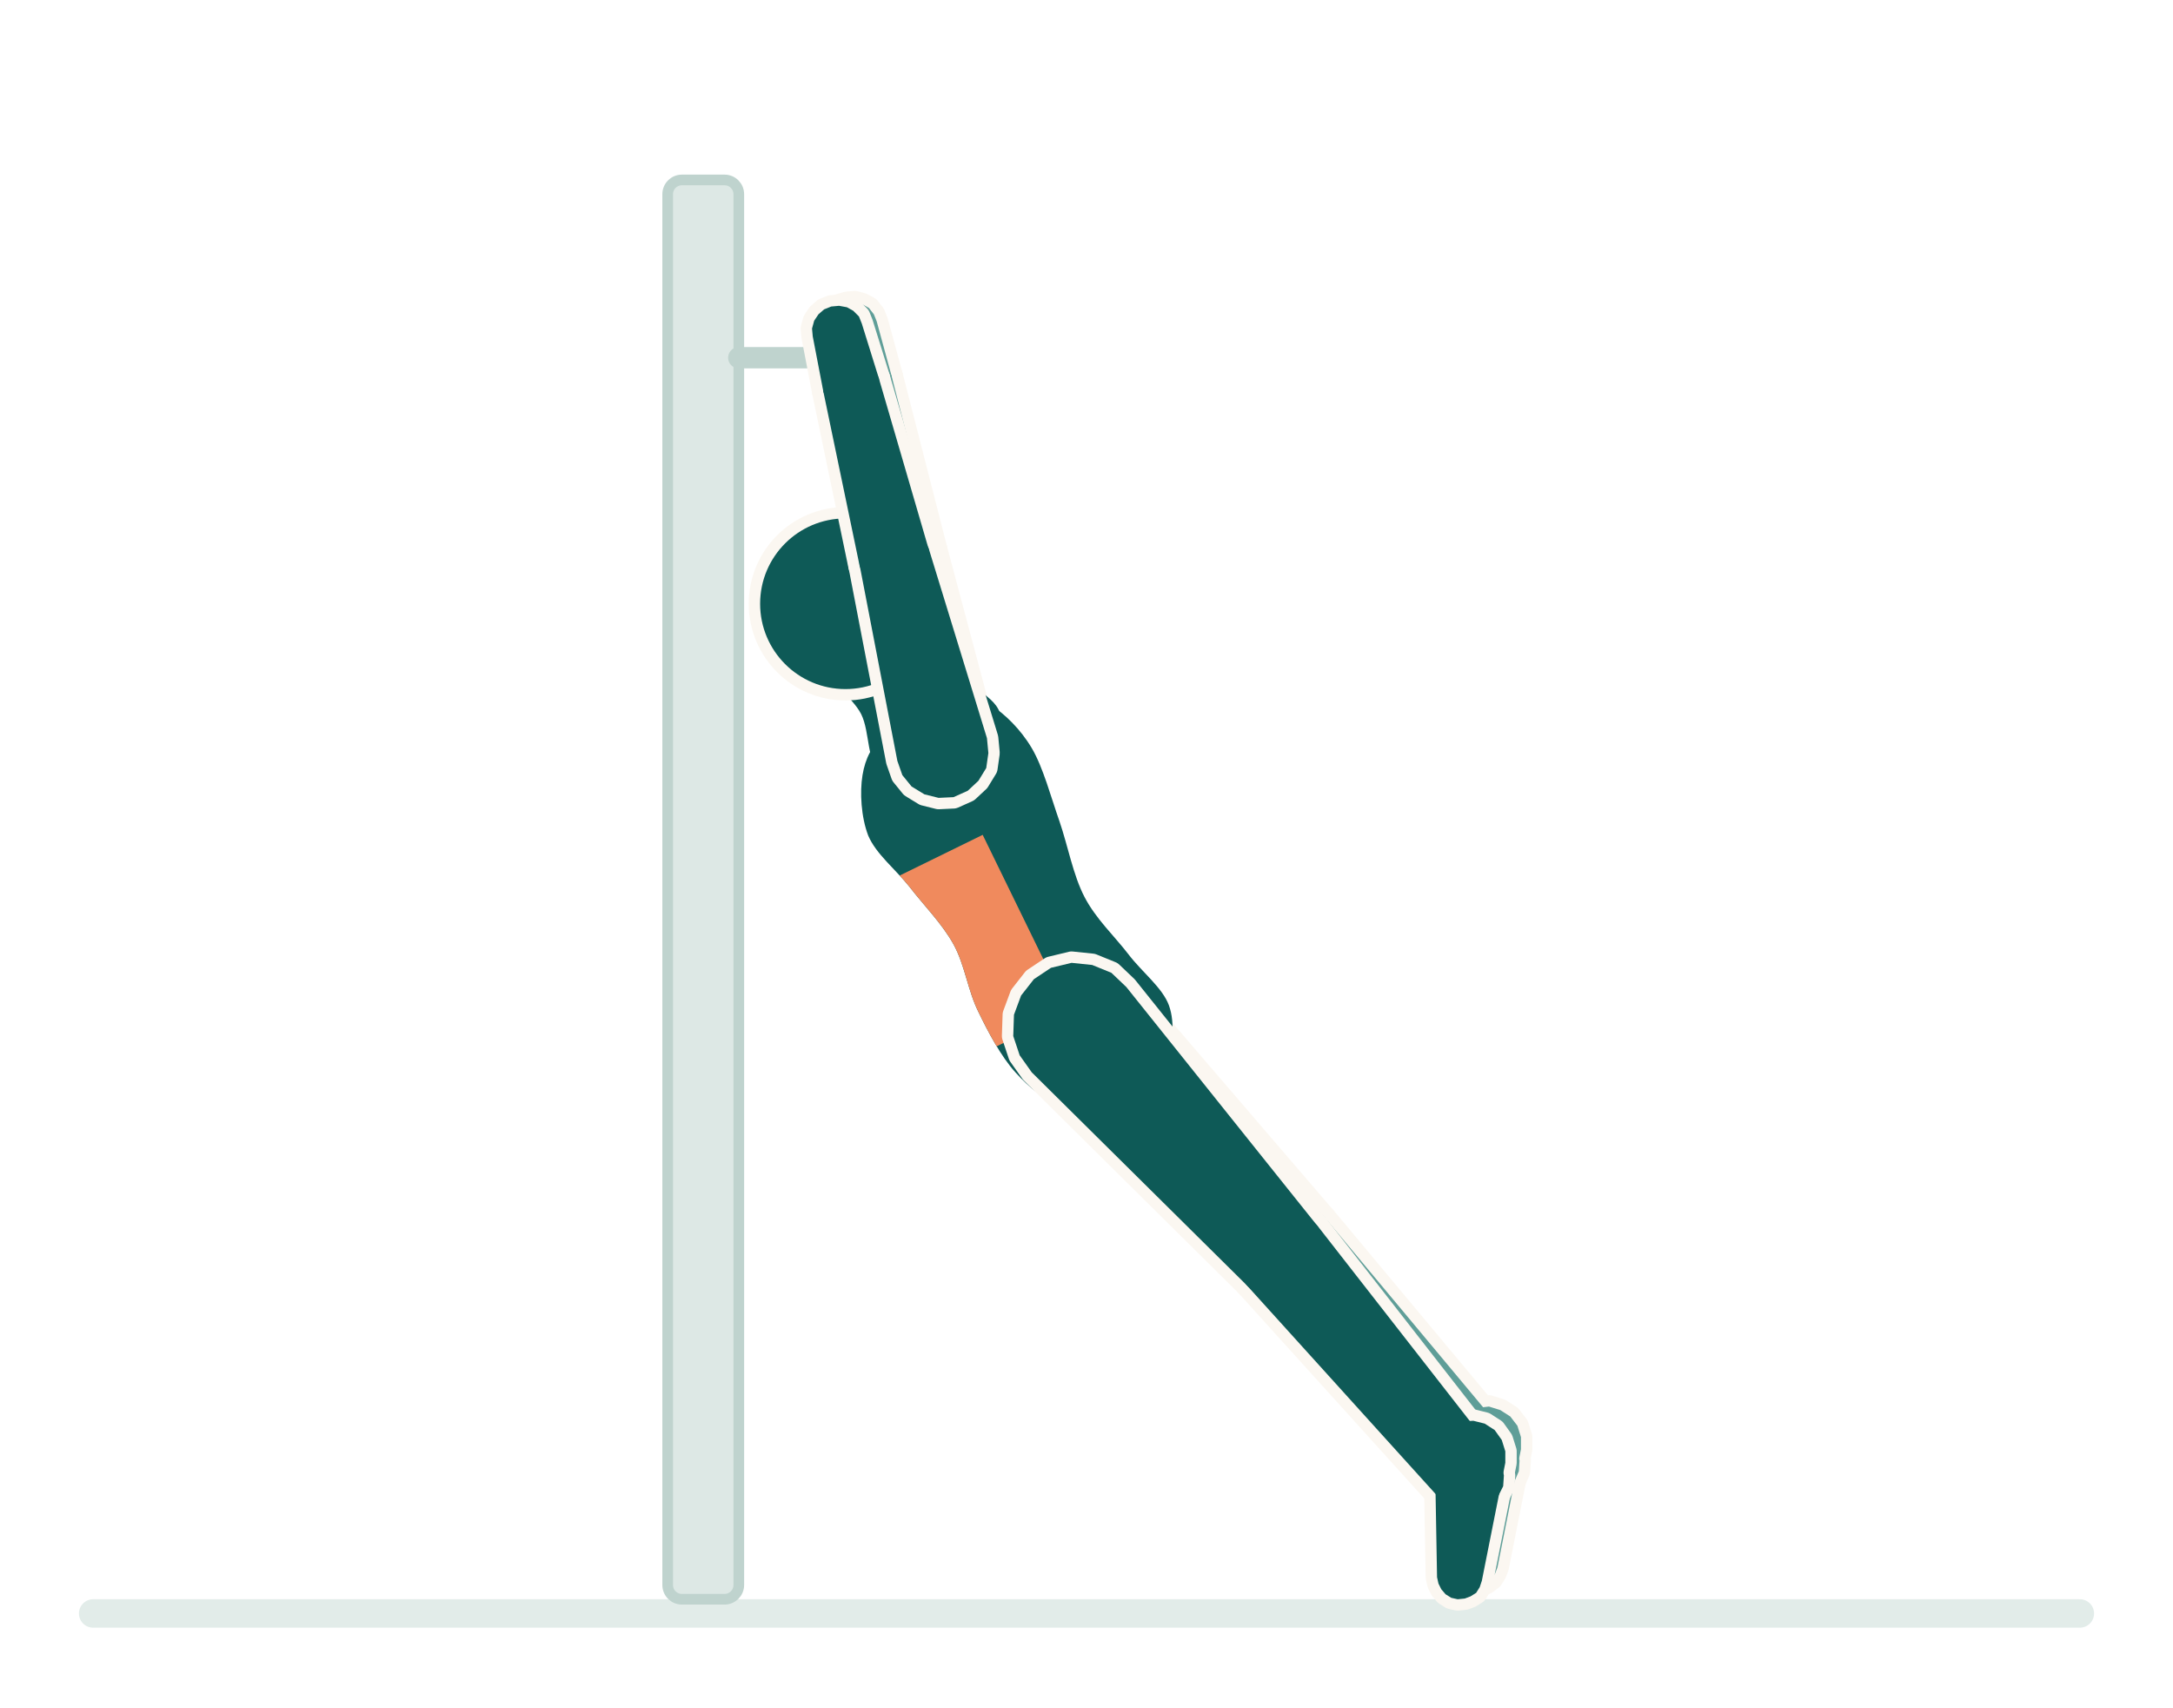
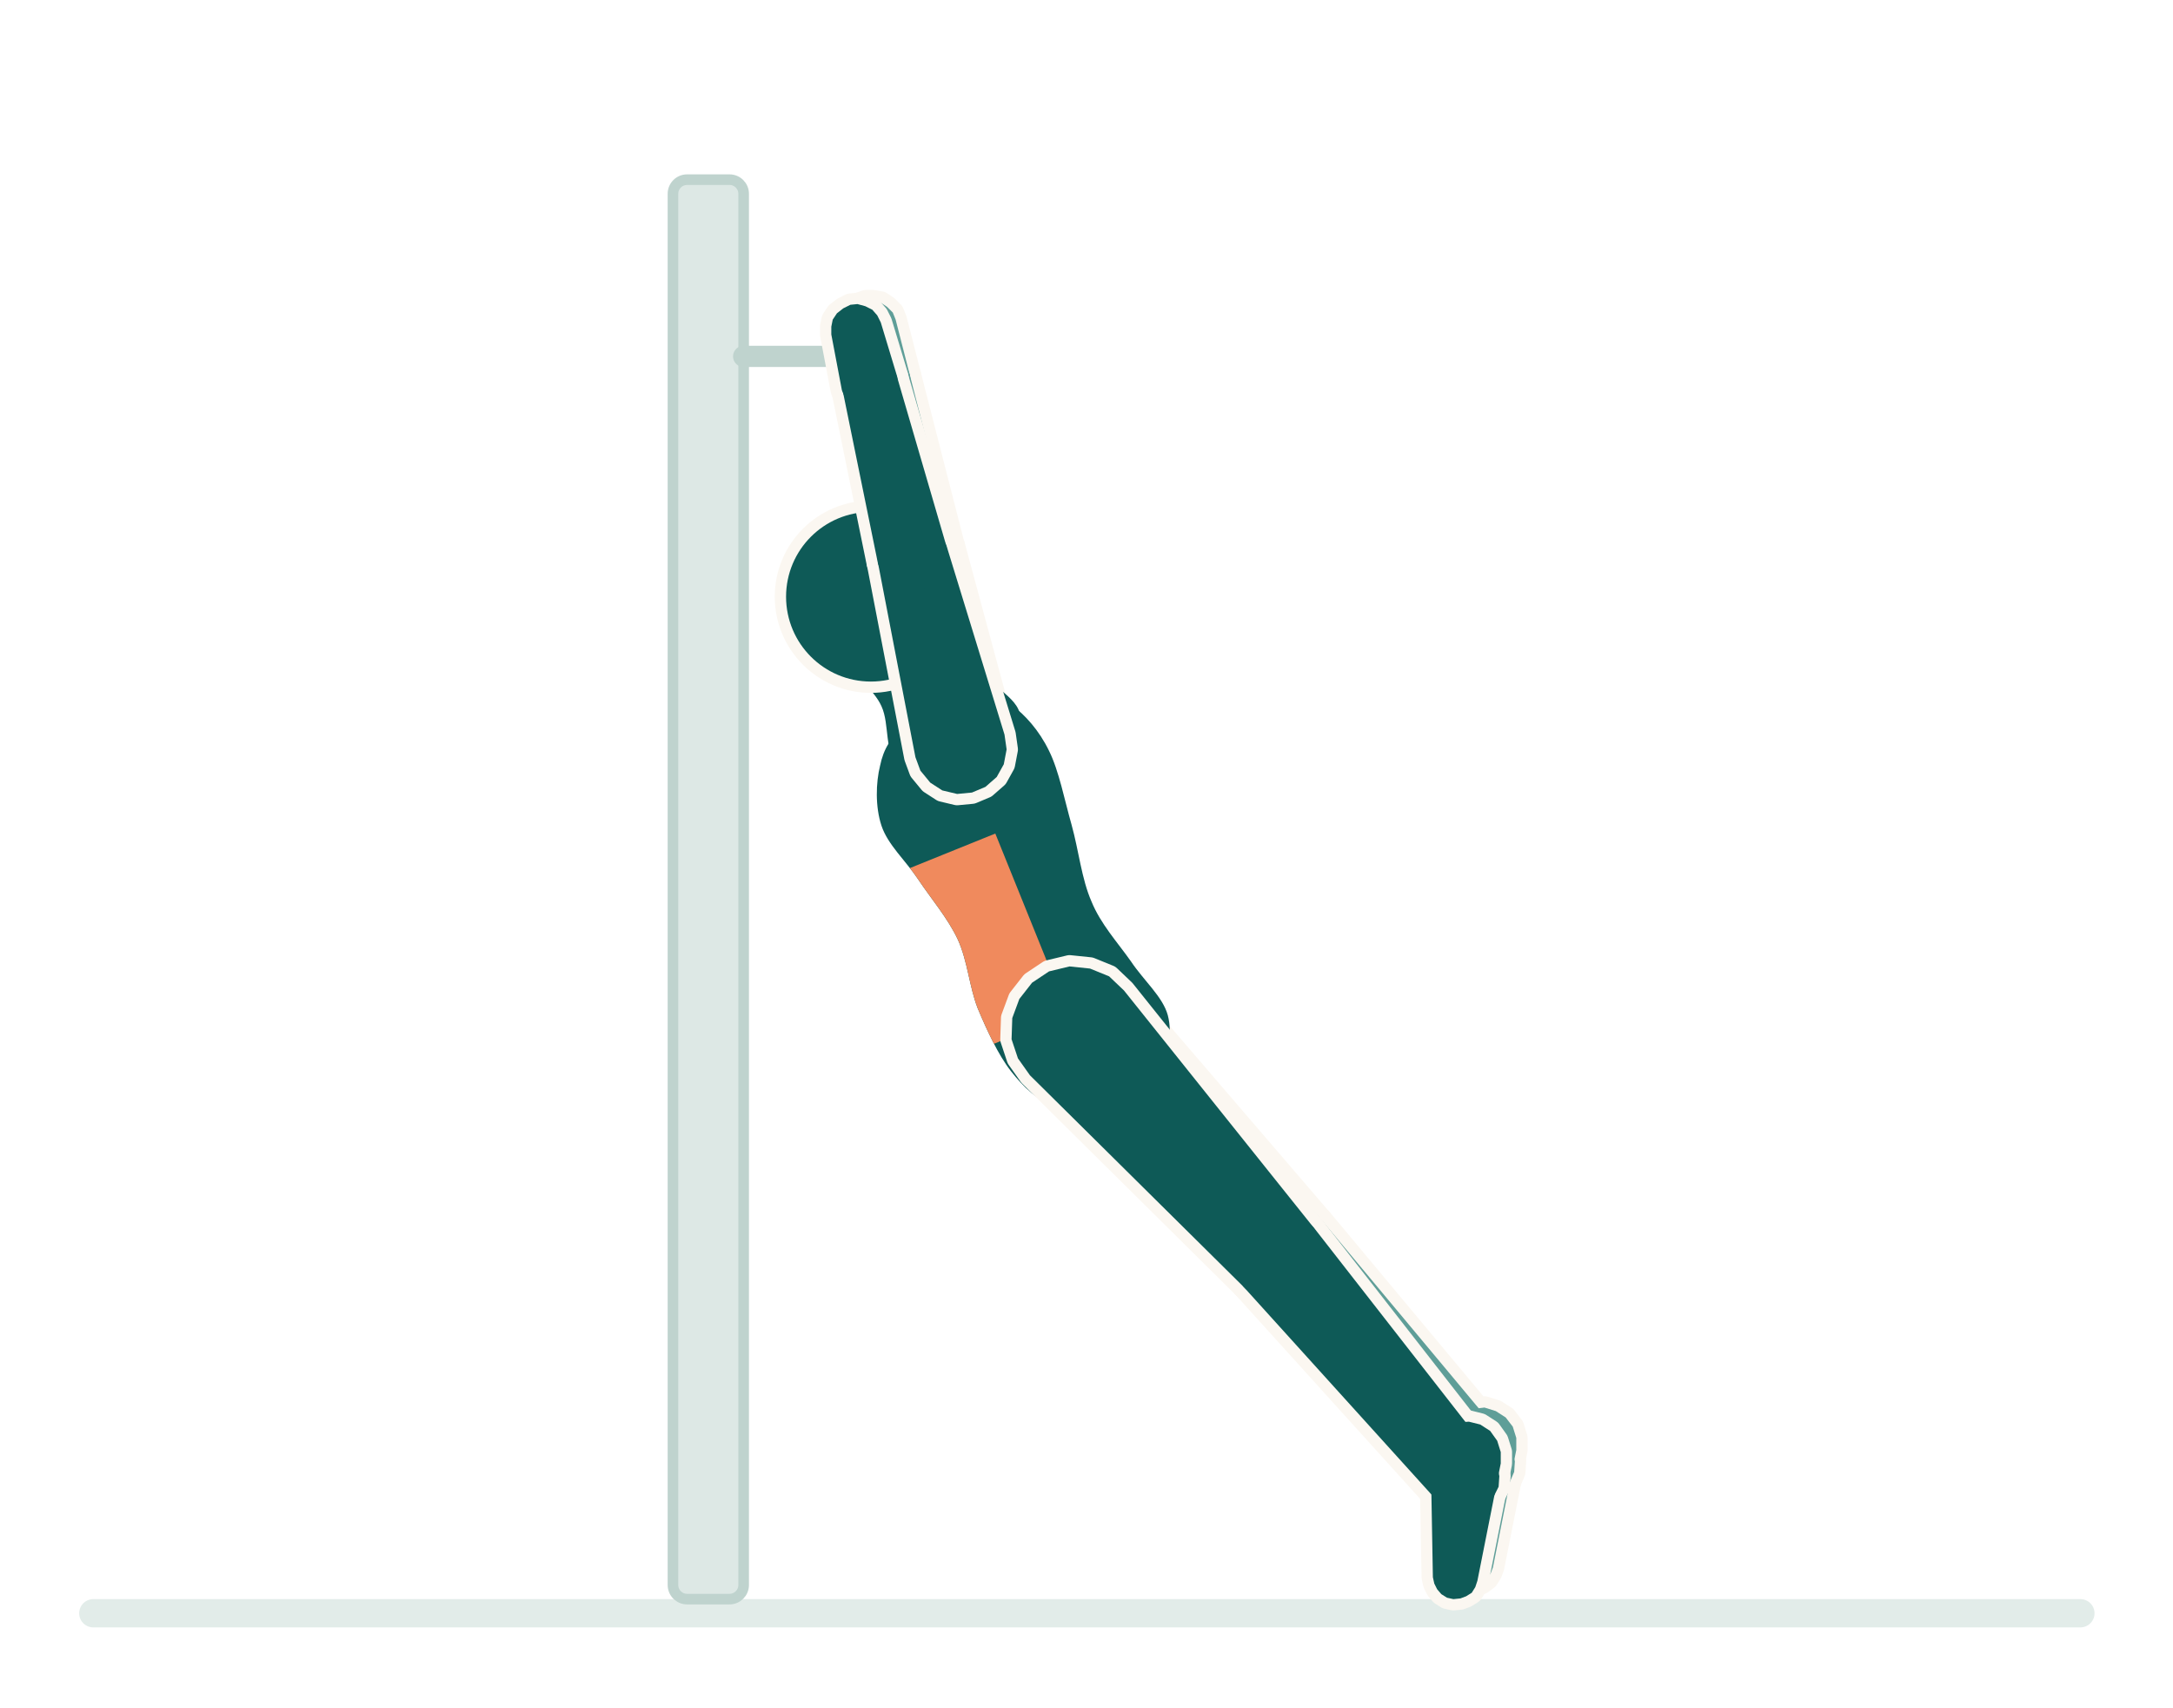
- <svg xmlns="http://www.w3.org/2000/svg" viewBox="-151.4 -144.4 305.6 240.1" width="280" height="220">
+ <svg xmlns="http://www.w3.org/2000/svg" viewBox="-152 -145.7 307.4 241.5" width="280" height="220">
  <defs>
    <clipPath id="ej-013-torso">
-       <path d="M-26.9 -41.4C-28.8 -39.5 -29.7 -37.8 -30.1 -35.4C-30.5 -33 -30.3 -29.5 -29.3 -26.9C-28.2 -24.3 -25.5 -22.2 -23.5 -19.7C-21.5 -17.1 -18.9 -14.5 -17.3 -11.6C-15.7 -8.7 -15.3 -5.1 -13.8 -2.1C-12.4 0.8 -10.6 4.2 -8.6 6.4C-6.6 8.6 -4.5 10.4 -1.9 10.9C0.7 11.5 4.7 10.9 7.1 9.9C9.5 8.9 11.5 7.2 12.5 5C13.5 2.9 13.9 -0.5 13 -3C12.1 -5.5 9.2 -7.7 7.3 -10.2C5.3 -12.8 2.7 -15.2 1.1 -18.3C-0.5 -21.4 -1.2 -25.4 -2.4 -28.9C-3.6 -32.3 -4.7 -36.5 -6.3 -39.2C-7.9 -41.9 -10.1 -44 -12.1 -45.3C-14.1 -46.5 -15.9 -47.3 -18.3 -46.7C-20.8 -46 -24.9 -43.3 -26.9 -41.4Z" />
+       <path d="M-23.9 -43.2C-26 -41.4 -27 -39.8 -27.5 -37.4C-28.1 -35 -28.2 -31.6 -27.3 -28.9C-26.4 -26.2 -23.9 -24 -22.1 -21.3C-20.3 -18.6 -17.9 -15.8 -16.5 -12.8C-15.1 -9.7 -14.9 -6.2 -13.7 -3.1C-12.4 0 -10.8 3.5 -9 5.8C-7.2 8.1 -5.2 10 -2.7 10.8C-0.1 11.5 3.9 11.2 6.3 10.4C8.8 9.6 11 8 12.1 5.9C13.2 3.8 13.9 0.5 13.2 -2.1C12.5 -4.7 9.8 -7 8 -9.7C6.1 -12.4 3.7 -15 2.4 -18.2C1 -21.4 0.6 -25.4 -0.4 -29C-1.4 -32.5 -2.2 -36.7 -3.6 -39.5C-5 -42.4 -7 -44.6 -8.9 -46C-10.8 -47.4 -12.5 -48.3 -15 -47.9C-17.5 -47.4 -21.8 -44.9 -23.9 -43.2Z" />
    </clipPath>
    <clipPath id="ej-013-cuello">
-       <path d="M-16.7 -34.2C-13.9 -35.5 -10.5 -40.9 -10.7 -43.7C-11 -46.5 -16 -48.2 -18.1 -50.8C-20.2 -53.4 -21.1 -57.9 -23.5 -59.4C-25.9 -60.8 -30.6 -60.9 -32.5 -59.5C-34.4 -58.1 -35.5 -53.5 -35.1 -50.9C-34.8 -48.3 -31.6 -46.5 -30.3 -44C-29 -41.4 -29.6 -37.2 -27.4 -35.6C-25.1 -34 -19.4 -32.8 -16.7 -34.2Z" />
+       <path d="M-14.2 -35.2C-11.4 -36.4 -7.6 -41.6 -7.7 -44.4C-7.8 -47.1 -12.7 -49.2 -14.7 -51.9C-16.8 -54.7 -17.5 -59.3 -19.8 -60.8C-22.2 -62.4 -26.8 -62.6 -28.8 -61.3C-30.8 -59.9 -32 -55.4 -31.7 -52.8C-31.5 -50.2 -28.4 -48.3 -27.3 -45.8C-26.1 -43.2 -27 -39.2 -24.8 -37.4C-22.7 -35.7 -17.1 -34.1 -14.2 -35.2Z" />
    </clipPath>
  </defs>
-   <line x1="-138.3" y1="82.5" x2="141.1" y2="82.5" stroke="#E2ECE9" stroke-width="4" stroke-linecap="round" />
-   <rect x="-57.5" y="-119.1" width="10" height="199.6" rx="2" fill="#DDE8E5" stroke="#BFD3CE" stroke-width="1.5" />
-   <path d="M-47.5 -94.1L-32.7 -94.1" fill="none" stroke="#BFD3CE" stroke-width="3" stroke-linecap="round" stroke-linejoin="round" />
-   <circle cx="-32.7" cy="-94.1" r="4.5" fill="#BFD3CE" />
+   <line x1="-138.8" y1="82.5" x2="142.3" y2="82.5" stroke="#E2ECE9" stroke-width="4" stroke-linecap="round" />
+   <rect x="-56.8" y="-120.3" width="10" height="200.8" rx="2" fill="#DDE8E5" stroke="#BFD3CE" stroke-width="1.5" />
+   <path d="M-46.8 -95.3L-29.9 -95.3" fill="none" stroke="#BFD3CE" stroke-width="3" stroke-linecap="round" stroke-linejoin="round" />
+   <circle cx="-29.9" cy="-95.3" r="4.5" fill="#BFD3CE" />
  <g>
-     <path d="M-29.6 -65.3L-29.6 -66.8L-29.2 -68.2L-28.3 -69.5L-27.1 -70.4L-25.7 -70.9L-24.2 -71L-22.7 -70.6L-21.4 -69.9L-20.5 -68.7L-19.8 -67.3L-12.6 -40.3L-12.4 -38.2L-12.8 -36.2L-13.9 -34.4L-15.5 -33.1L-17.5 -32.3L-19.6 -32.2L-21.6 -32.8L-23.4 -34L-24.6 -35.6L-25.3 -37.6Z" fill="#FBF7F1" stroke="#FBF7F1" stroke-width="3.2" stroke-linejoin="round" />
-     <path d="M-33.8 -89.8L-33.8 -91L-33.5 -92.2L-32.8 -93.2L-31.8 -94L-30.7 -94.4L-29.5 -94.5L-28.3 -94.2L-27.3 -93.5L-26.5 -92.6L-26 -91.5L-19.8 -67.3L-19.7 -65.7L-20.1 -64.1L-20.9 -62.8L-22.1 -61.7L-23.6 -61.1L-25.2 -61.1L-26.8 -61.5L-28.1 -62.4L-29.1 -63.7L-29.6 -65.2Z" fill="#FBF7F1" stroke="#FBF7F1" stroke-width="3.2" stroke-linejoin="round" />
-     <path d="M-35.1 -97.7L-35.1 -98.8L-34.8 -99.9L-34.2 -100.8L-33.3 -101.5L-32.3 -101.8L-31.2 -101.9L-30.1 -101.6L-29.2 -101.1L-28.5 -100.2L-28.1 -99.2L-26 -91.5L-25.9 -90.2L-26.2 -89L-26.8 -87.9L-27.8 -87L-29 -86.6L-30.3 -86.5L-31.6 -86.9L-32.6 -87.6L-33.4 -88.6L-33.8 -89.9Z" fill="#FBF7F1" stroke="#FBF7F1" stroke-width="3.2" stroke-linejoin="round" />
-     <path d="M-29.6 -65.3L-29.6 -66.8L-29.2 -68.2L-28.3 -69.5L-27.1 -70.4L-25.7 -70.9L-24.2 -71L-22.7 -70.6L-21.4 -69.9L-20.5 -68.7L-19.8 -67.3L-12.6 -40.3L-12.4 -38.2L-12.8 -36.2L-13.9 -34.4L-15.5 -33.1L-17.5 -32.3L-19.6 -32.2L-21.6 -32.8L-23.4 -34L-24.6 -35.6L-25.3 -37.6Z" fill="#5F9E98" />
-     <path d="M-33.8 -89.8L-33.8 -91L-33.5 -92.2L-32.8 -93.2L-31.8 -94L-30.7 -94.4L-29.5 -94.5L-28.3 -94.2L-27.3 -93.5L-26.5 -92.6L-26 -91.5L-19.8 -67.3L-19.7 -65.7L-20.1 -64.1L-20.9 -62.8L-22.1 -61.7L-23.6 -61.1L-25.2 -61.1L-26.8 -61.5L-28.1 -62.4L-29.1 -63.7L-29.6 -65.2Z" fill="#5F9E98" />
-     <path d="M-35.1 -97.7L-35.1 -98.8L-34.8 -99.9L-34.2 -100.8L-33.3 -101.5L-32.3 -101.8L-31.2 -101.9L-30.1 -101.6L-29.2 -101.1L-28.5 -100.2L-28.1 -99.2L-26 -91.5L-25.9 -90.2L-26.2 -89L-26.8 -87.9L-27.8 -87L-29 -86.6L-30.3 -86.5L-31.6 -86.9L-32.6 -87.6L-33.4 -88.6L-33.8 -89.9Z" fill="#5F9E98" />
+     <path d="M-26.9 -66.5L-26.9 -68L-26.4 -69.4L-25.6 -70.7L-24.4 -71.6L-23 -72.1L-21.5 -72.2L-20 -71.9L-18.7 -71.1L-17.7 -69.9L-17.1 -68.6L-9.8 -41.6L-9.6 -39.5L-10.1 -37.4L-11.2 -35.6L-12.8 -34.3L-14.8 -33.5L-16.9 -33.4L-18.9 -34L-20.6 -35.2L-21.9 -36.9L-22.5 -38.9Z" fill="#FBF7F1" stroke="#FBF7F1" stroke-width="3.2" stroke-linejoin="round" />
+     <path d="M-31.1 -91L-31.1 -92.3L-30.7 -93.4L-30.1 -94.4L-29.1 -95.2L-28 -95.6L-26.7 -95.7L-25.6 -95.4L-24.5 -94.7L-23.7 -93.8L-23.3 -92.7L-17.1 -68.5L-16.9 -66.9L-17.3 -65.3L-18.2 -64L-19.4 -62.9L-20.9 -62.4L-22.5 -62.3L-24 -62.7L-25.4 -63.6L-26.3 -64.9L-26.9 -66.4Z" fill="#FBF7F1" stroke="#FBF7F1" stroke-width="3.2" stroke-linejoin="round" />
+     <path d="M-32.3 -99L-32.4 -100.1L-32 -101.1L-31.4 -102L-30.6 -102.7L-29.5 -103.1L-28.5 -103.1L-27.4 -102.9L-26.5 -102.3L-25.7 -101.5L-25.3 -100.5L-23.3 -92.7L-23.1 -91.5L-23.4 -90.2L-24.1 -89.1L-25.1 -88.3L-26.3 -87.8L-27.6 -87.7L-28.8 -88.1L-29.9 -88.8L-30.7 -89.9L-31.1 -91.1Z" fill="#FBF7F1" stroke="#FBF7F1" stroke-width="3.2" stroke-linejoin="round" />
+     <path d="M-26.9 -66.5L-26.9 -68L-26.4 -69.4L-25.6 -70.7L-24.4 -71.6L-23 -72.1L-21.5 -72.2L-20 -71.9L-18.7 -71.1L-17.7 -69.9L-17.1 -68.6L-9.8 -41.6L-9.6 -39.5L-10.1 -37.4L-11.2 -35.6L-12.8 -34.3L-14.8 -33.5L-16.9 -33.4L-18.9 -34L-20.6 -35.2L-21.9 -36.9L-22.5 -38.9Z" fill="#5F9E98" />
+     <path d="M-31.1 -91L-31.1 -92.3L-30.7 -93.4L-30.1 -94.4L-29.1 -95.2L-28 -95.6L-26.7 -95.7L-25.6 -95.4L-24.5 -94.7L-23.7 -93.8L-23.3 -92.7L-17.1 -68.5L-16.9 -66.9L-17.3 -65.3L-18.2 -64L-19.4 -62.9L-20.9 -62.4L-22.5 -62.3L-24 -62.7L-25.4 -63.6L-26.3 -64.9L-26.9 -66.4Z" fill="#5F9E98" />
+     <path d="M-32.3 -99L-32.4 -100.1L-32 -101.1L-31.4 -102L-30.6 -102.7L-29.5 -103.1L-28.5 -103.1L-27.4 -102.9L-26.5 -102.3L-25.7 -101.5L-25.3 -100.5L-23.3 -92.7L-23.1 -91.5L-23.4 -90.2L-24.1 -89.1L-25.1 -88.3L-26.3 -87.8L-27.6 -87.7L-28.8 -88.1L-29.9 -88.8L-30.7 -89.9L-31.1 -91.1Z" fill="#5F9E98" />
  </g>
  <g>
    <path d="M34.8 26.7L35.8 28.4L36.3 30.3L36.2 32.2L35.6 34L34.4 35.6L32.8 36.7L30.9 37.3L29 37.4L27.1 36.8L25.5 35.7L-6.1 6.6L-7.9 4.3L-8.9 1.6L-8.9 -1.4L-8 -4.1L-6.3 -6.5L-3.9 -8.1L-1 -8.9L1.9 -8.8L4.6 -7.7L6.8 -5.9Z" fill="#FBF7F1" stroke="#FBF7F1" stroke-width="3.2" stroke-linejoin="round" />
    <path d="M61.1 58.2L61.9 59.5L62.3 61L62.2 62.5L61.6 63.9L60.7 65.1L59.4 66L57.9 66.4L56.4 66.3L54.9 65.8L53.7 64.9L25.2 35.5L24 33.7L23.4 31.8L23.5 29.7L24.2 27.7L25.5 26.1L27.3 25L29.3 24.5L31.4 24.6L33.3 25.4L34.9 26.8Z" fill="#FBF7F1" stroke="#FBF7F1" stroke-width="3.2" stroke-linejoin="round" />
    <path d="M59.2 76L58.9 76.8L58.4 77.6L57.6 78.2L56.7 78.5L55.8 78.5L54.9 78.3L54.1 77.8L53.5 77.2L53 76.3L52.9 75.4L52.6 58.5L52.8 56.9L53.6 55.4L54.8 54.2L56.3 53.6L58 53.4L59.6 53.9L61 54.8L62 56.1L62.5 57.7L62.5 59.4Z" fill="#FBF7F1" stroke="#FBF7F1" stroke-width="3.2" stroke-linejoin="round" />
    <path d="M34.8 26.7L35.8 28.4L36.3 30.3L36.2 32.2L35.6 34L34.4 35.6L32.8 36.7L30.9 37.3L29 37.4L27.1 36.8L25.5 35.7L-6.1 6.6L-7.9 4.3L-8.9 1.6L-8.9 -1.4L-8 -4.1L-6.3 -6.5L-3.9 -8.1L-1 -8.9L1.9 -8.8L4.6 -7.7L6.8 -5.9Z" fill="#5F9E98" />
    <path d="M61.1 58.2L61.9 59.5L62.3 61L62.2 62.5L61.6 63.9L60.7 65.1L59.4 66L57.9 66.4L56.4 66.3L54.9 65.8L53.7 64.9L25.2 35.5L24 33.7L23.4 31.8L23.5 29.7L24.2 27.7L25.5 26.1L27.3 25L29.3 24.5L31.4 24.6L33.3 25.4L34.9 26.8Z" fill="#5F9E98" />
    <path d="M59.2 76L58.9 76.8L58.4 77.6L57.6 78.2L56.7 78.5L55.8 78.5L54.9 78.3L54.1 77.8L53.5 77.2L53 76.3L52.9 75.4L52.6 58.5L52.8 56.9L53.6 55.4L54.8 54.2L56.3 53.6L58 53.4L59.6 53.9L61 54.8L62 56.1L62.5 57.7L62.5 59.4Z" fill="#5F9E98" />
  </g>
-   <path d="M-26.9 -41.4C-28.8 -39.5 -29.7 -37.8 -30.1 -35.4C-30.5 -33 -30.3 -29.5 -29.3 -26.9C-28.2 -24.3 -25.5 -22.2 -23.5 -19.7C-21.5 -17.1 -18.9 -14.5 -17.3 -11.6C-15.7 -8.7 -15.3 -5.1 -13.8 -2.1C-12.4 0.8 -10.6 4.2 -8.6 6.4C-6.6 8.6 -4.5 10.4 -1.9 10.9C0.7 11.5 4.7 10.9 7.1 9.9C9.5 8.9 11.5 7.2 12.5 5C13.5 2.9 13.9 -0.5 13 -3C12.1 -5.5 9.2 -7.7 7.3 -10.2C5.3 -12.8 2.7 -15.2 1.1 -18.3C-0.5 -21.4 -1.2 -25.4 -2.4 -28.9C-3.6 -32.3 -4.7 -36.5 -6.3 -39.2C-7.9 -41.9 -10.1 -44 -12.1 -45.3C-14.1 -46.5 -15.9 -47.3 -18.3 -46.7C-20.8 -46 -24.9 -43.3 -26.9 -41.4Z" fill="#0E5A57" />
-   <path d="M-16.7 -34.2C-13.9 -35.5 -10.5 -40.9 -10.7 -43.7C-11 -46.5 -16 -48.2 -18.1 -50.8C-20.2 -53.4 -21.1 -57.9 -23.5 -59.4C-25.9 -60.8 -30.6 -60.9 -32.5 -59.5C-34.4 -58.1 -35.5 -53.5 -35.1 -50.9C-34.8 -48.3 -31.6 -46.5 -30.3 -44C-29 -41.4 -29.6 -37.2 -27.4 -35.6C-25.1 -34 -19.4 -32.8 -16.7 -34.2Z" fill="#0E5A57" />
-   <path d="M-1.1 -2.2L-13.2 -27L-49.1 -9.4L-37 15.3Z" fill="#F08A5D" clip-path="url(#ej-013-torso)" />
-   <circle cx="-32.5" cy="-59.5" r="12" fill="#0E5A57" stroke="#FBF7F1" stroke-width="3.2" paint-order="stroke" />
+   <path d="M-23.9 -43.2C-26 -41.4 -27 -39.8 -27.5 -37.4C-28.1 -35 -28.2 -31.6 -27.3 -28.9C-26.4 -26.2 -23.9 -24 -22.1 -21.3C-20.3 -18.6 -17.9 -15.8 -16.5 -12.8C-15.1 -9.7 -14.9 -6.2 -13.7 -3.1C-12.4 0 -10.8 3.5 -9 5.8C-7.2 8.1 -5.2 10 -2.7 10.8C-0.1 11.5 3.9 11.2 6.3 10.4C8.8 9.6 11 8 12.1 5.9C13.2 3.8 13.9 0.5 13.2 -2.1C12.5 -4.7 9.8 -7 8 -9.7C6.1 -12.4 3.7 -15 2.4 -18.2C1 -21.4 0.6 -25.4 -0.4 -29C-1.4 -32.5 -2.2 -36.7 -3.6 -39.5C-5 -42.4 -7 -44.6 -8.9 -46C-10.8 -47.4 -12.5 -48.3 -15 -47.9C-17.5 -47.4 -21.8 -44.9 -23.9 -43.2Z" fill="#0E5A57" />
+   <path d="M-14.2 -35.2C-11.4 -36.4 -7.6 -41.6 -7.7 -44.4C-7.8 -47.1 -12.7 -49.2 -14.7 -51.9C-16.8 -54.7 -17.5 -59.3 -19.8 -60.8C-22.2 -62.4 -26.8 -62.6 -28.8 -61.3C-30.8 -59.9 -32 -55.4 -31.7 -52.8C-31.5 -50.2 -28.4 -48.3 -27.3 -45.8C-26.1 -43.2 -27 -39.2 -24.8 -37.4C-22.7 -35.7 -17.1 -34.1 -14.2 -35.2Z" fill="#0E5A57" />
+   <path d="M-0.9 -2.3L-11.2 -27.8L-48.3 -12.8L-38 12.7Z" fill="#F08A5D" clip-path="url(#ej-013-torso)" />
+   <circle cx="-28.8" cy="-61.3" r="12" fill="#0E5A57" stroke="#FBF7F1" stroke-width="3.2" paint-order="stroke" />
  <g>
    <path d="M33.8 27.9L34.8 29.6L35.3 31.5L35.1 33.5L34.4 35.3L33.1 36.8L31.5 37.9L29.6 38.4L27.6 38.4L25.8 37.7L24.2 36.6L-6.3 6.4L-8 4L-8.9 1.3L-8.8 -1.7L-7.8 -4.4L-6 -6.7L-3.6 -8.3L-0.7 -9L2.2 -8.7L4.9 -7.6L7 -5.6Z" fill="#FBF7F1" stroke="#FBF7F1" stroke-width="3.2" stroke-linejoin="round" />
    <path d="M59.1 60.3L59.8 61.6L60.1 63.1L60 64.6L59.3 66L58.3 67.2L57 68L55.5 68.3L54 68.2L52.6 67.7L51.4 66.7L23.9 36.3L22.8 34.6L22.3 32.6L22.4 30.5L23.2 28.6L24.6 27L26.4 25.9L28.4 25.5L30.5 25.7L32.4 26.5L33.9 28Z" fill="#FBF7F1" stroke="#FBF7F1" stroke-width="3.2" stroke-linejoin="round" />
    <path d="M57 77.9L56.7 78.8L56.2 79.6L55.4 80.1L54.6 80.4L53.6 80.5L52.7 80.3L51.9 79.8L51.3 79.1L50.9 78.3L50.7 77.4L50.4 60.5L50.6 58.8L51.4 57.3L52.6 56.2L54.2 55.5L55.8 55.4L57.4 55.8L58.8 56.7L59.8 58.1L60.3 59.7L60.3 61.3Z" fill="#FBF7F1" stroke="#FBF7F1" stroke-width="3.2" stroke-linejoin="round" />
    <path d="M33.8 27.9L34.8 29.6L35.3 31.5L35.1 33.5L34.4 35.3L33.1 36.8L31.5 37.9L29.6 38.4L27.6 38.4L25.8 37.7L24.2 36.6L-6.3 6.4L-8 4L-8.9 1.3L-8.8 -1.7L-7.8 -4.4L-6 -6.7L-3.6 -8.3L-0.7 -9L2.2 -8.7L4.9 -7.6L7 -5.6Z" fill="#0E5A57" />
    <path d="M59.1 60.3L59.8 61.6L60.1 63.1L60 64.6L59.3 66L58.3 67.2L57 68L55.5 68.3L54 68.2L52.6 67.7L51.4 66.7L23.9 36.3L22.8 34.6L22.3 32.6L22.4 30.5L23.2 28.6L24.6 27L26.4 25.9L28.4 25.5L30.5 25.7L32.4 26.5L33.9 28Z" fill="#0E5A57" />
    <path d="M57 77.9L56.7 78.8L56.2 79.6L55.4 80.1L54.6 80.4L53.6 80.5L52.7 80.3L51.9 79.8L51.3 79.1L50.9 78.3L50.7 77.4L50.4 60.5L50.6 58.8L51.4 57.3L52.6 56.2L54.2 55.5L55.8 55.4L57.4 55.8L58.8 56.7L59.8 58.1L60.3 59.7L60.3 61.3Z" fill="#0E5A57" />
  </g>
  <g>
-     <path d="M-30.5 -64.9L-30.6 -66.4L-30.2 -67.8L-29.4 -69.1L-28.2 -70.1L-26.8 -70.7L-25.3 -70.8L-23.9 -70.5L-22.5 -69.7L-21.5 -68.6L-20.8 -67.3L-12.6 -40.6L-12.4 -38.5L-12.7 -36.4L-13.8 -34.6L-15.3 -33.2L-17.3 -32.3L-19.4 -32.2L-21.4 -32.7L-23.2 -33.8L-24.5 -35.4L-25.2 -37.4Z" fill="#FBF7F1" stroke="#FBF7F1" stroke-width="3.2" stroke-linejoin="round" />
-     <path d="M-35.6 -89.3L-35.7 -90.5L-35.3 -91.7L-34.7 -92.7L-33.8 -93.5L-32.6 -94L-31.4 -94.1L-30.2 -93.8L-29.2 -93.2L-28.3 -92.3L-27.8 -91.2L-20.8 -67.2L-20.6 -65.6L-20.9 -64.1L-21.7 -62.7L-22.9 -61.6L-24.4 -61L-26 -60.8L-27.6 -61.2L-28.9 -62.1L-29.9 -63.3L-30.5 -64.8Z" fill="#FBF7F1" stroke="#FBF7F1" stroke-width="3.2" stroke-linejoin="round" />
-     <path d="M-37.1 -97.1L-37.2 -98.2L-36.9 -99.3L-36.3 -100.2L-35.5 -100.9L-34.5 -101.3L-33.4 -101.4L-32.3 -101.2L-31.4 -100.7L-30.6 -99.9L-30.2 -98.9L-27.8 -91.2L-27.7 -90L-27.9 -88.7L-28.6 -87.6L-29.5 -86.7L-30.7 -86.2L-32 -86.1L-33.2 -86.4L-34.3 -87.1L-35.1 -88.1L-35.6 -89.3Z" fill="#FBF7F1" stroke="#FBF7F1" stroke-width="3.2" stroke-linejoin="round" />
-     <path d="M-30.5 -64.9L-30.6 -66.4L-30.2 -67.8L-29.4 -69.1L-28.2 -70.1L-26.8 -70.7L-25.3 -70.8L-23.9 -70.5L-22.5 -69.7L-21.5 -68.6L-20.8 -67.3L-12.6 -40.6L-12.4 -38.5L-12.7 -36.4L-13.8 -34.6L-15.3 -33.2L-17.3 -32.3L-19.4 -32.2L-21.4 -32.7L-23.2 -33.8L-24.5 -35.4L-25.2 -37.4Z" fill="#0E5A57" />
-     <path d="M-35.6 -89.3L-35.7 -90.5L-35.3 -91.7L-34.7 -92.7L-33.8 -93.5L-32.6 -94L-31.4 -94.1L-30.2 -93.8L-29.2 -93.2L-28.3 -92.3L-27.8 -91.2L-20.8 -67.2L-20.6 -65.6L-20.9 -64.1L-21.7 -62.7L-22.9 -61.6L-24.4 -61L-26 -60.8L-27.6 -61.2L-28.9 -62.1L-29.9 -63.3L-30.5 -64.8Z" fill="#0E5A57" />
-     <path d="M-37.1 -97.1L-37.2 -98.2L-36.9 -99.3L-36.3 -100.2L-35.5 -100.9L-34.5 -101.3L-33.4 -101.4L-32.3 -101.2L-31.4 -100.7L-30.6 -99.9L-30.2 -98.9L-27.8 -91.2L-27.7 -90L-27.9 -88.7L-28.6 -87.6L-29.5 -86.7L-30.7 -86.2L-32 -86.1L-33.2 -86.4L-34.3 -87.1L-35.1 -88.1L-35.6 -89.3Z" fill="#0E5A57" />
+     <path d="M-27.8 -66.1L-27.9 -67.6L-27.5 -69.1L-26.6 -70.3L-25.5 -71.3L-24.1 -71.9L-22.6 -72L-21.1 -71.7L-19.8 -71L-18.8 -69.9L-18.1 -68.5L-9.9 -41.8L-9.6 -39.7L-10 -37.6L-11 -35.8L-12.6 -34.4L-14.5 -33.6L-16.6 -33.4L-18.7 -33.9L-20.4 -35L-21.8 -36.7L-22.5 -38.6Z" fill="#FBF7F1" stroke="#FBF7F1" stroke-width="3.2" stroke-linejoin="round" />
+     <path d="M-32.8 -90.5L-32.9 -91.7L-32.6 -92.9L-32 -93.9L-31 -94.7L-29.9 -95.2L-28.7 -95.3L-27.5 -95L-26.4 -94.4L-25.6 -93.5L-25.1 -92.4L-18.1 -68.4L-17.9 -66.8L-18.2 -65.3L-19 -63.9L-20.2 -62.8L-21.7 -62.2L-23.3 -62.1L-24.8 -62.4L-26.2 -63.3L-27.2 -64.5L-27.8 -66Z" fill="#FBF7F1" stroke="#FBF7F1" stroke-width="3.2" stroke-linejoin="round" />
+     <path d="M-34.4 -98.4L-34.4 -99.5L-34.2 -100.5L-33.6 -101.4L-32.7 -102.1L-31.7 -102.6L-30.7 -102.7L-29.6 -102.4L-28.6 -101.9L-27.9 -101.1L-27.4 -100.1L-25.1 -92.5L-24.9 -91.2L-25.2 -89.9L-25.8 -88.8L-26.8 -87.9L-28 -87.4L-29.2 -87.3L-30.5 -87.6L-31.6 -88.3L-32.4 -89.3L-32.9 -90.5Z" fill="#FBF7F1" stroke="#FBF7F1" stroke-width="3.2" stroke-linejoin="round" />
+     <path d="M-27.8 -66.1L-27.9 -67.6L-27.5 -69.1L-26.6 -70.3L-25.5 -71.3L-24.1 -71.9L-22.6 -72L-21.1 -71.7L-19.8 -71L-18.8 -69.9L-18.1 -68.5L-9.9 -41.8L-9.6 -39.7L-10 -37.6L-11 -35.8L-12.6 -34.4L-14.5 -33.6L-16.6 -33.4L-18.7 -33.9L-20.4 -35L-21.8 -36.7L-22.5 -38.6Z" fill="#0E5A57" />
+     <path d="M-32.8 -90.5L-32.9 -91.7L-32.6 -92.9L-32 -93.9L-31 -94.7L-29.9 -95.2L-28.7 -95.3L-27.5 -95L-26.4 -94.4L-25.6 -93.5L-25.1 -92.4L-18.1 -68.4L-17.9 -66.8L-18.2 -65.3L-19 -63.9L-20.2 -62.8L-21.7 -62.2L-23.3 -62.1L-24.8 -62.4L-26.2 -63.3L-27.2 -64.5L-27.8 -66Z" fill="#0E5A57" />
+     <path d="M-34.4 -98.4L-34.4 -99.5L-34.2 -100.5L-33.6 -101.4L-32.7 -102.1L-31.7 -102.6L-30.7 -102.7L-29.6 -102.4L-28.6 -101.9L-27.9 -101.1L-27.4 -100.1L-25.1 -92.5L-24.9 -91.2L-25.2 -89.9L-25.8 -88.8L-26.8 -87.9L-28 -87.4L-29.2 -87.3L-30.5 -87.6L-31.6 -88.3L-32.4 -89.3L-32.9 -90.5Z" fill="#0E5A57" />
  </g>
</svg>
